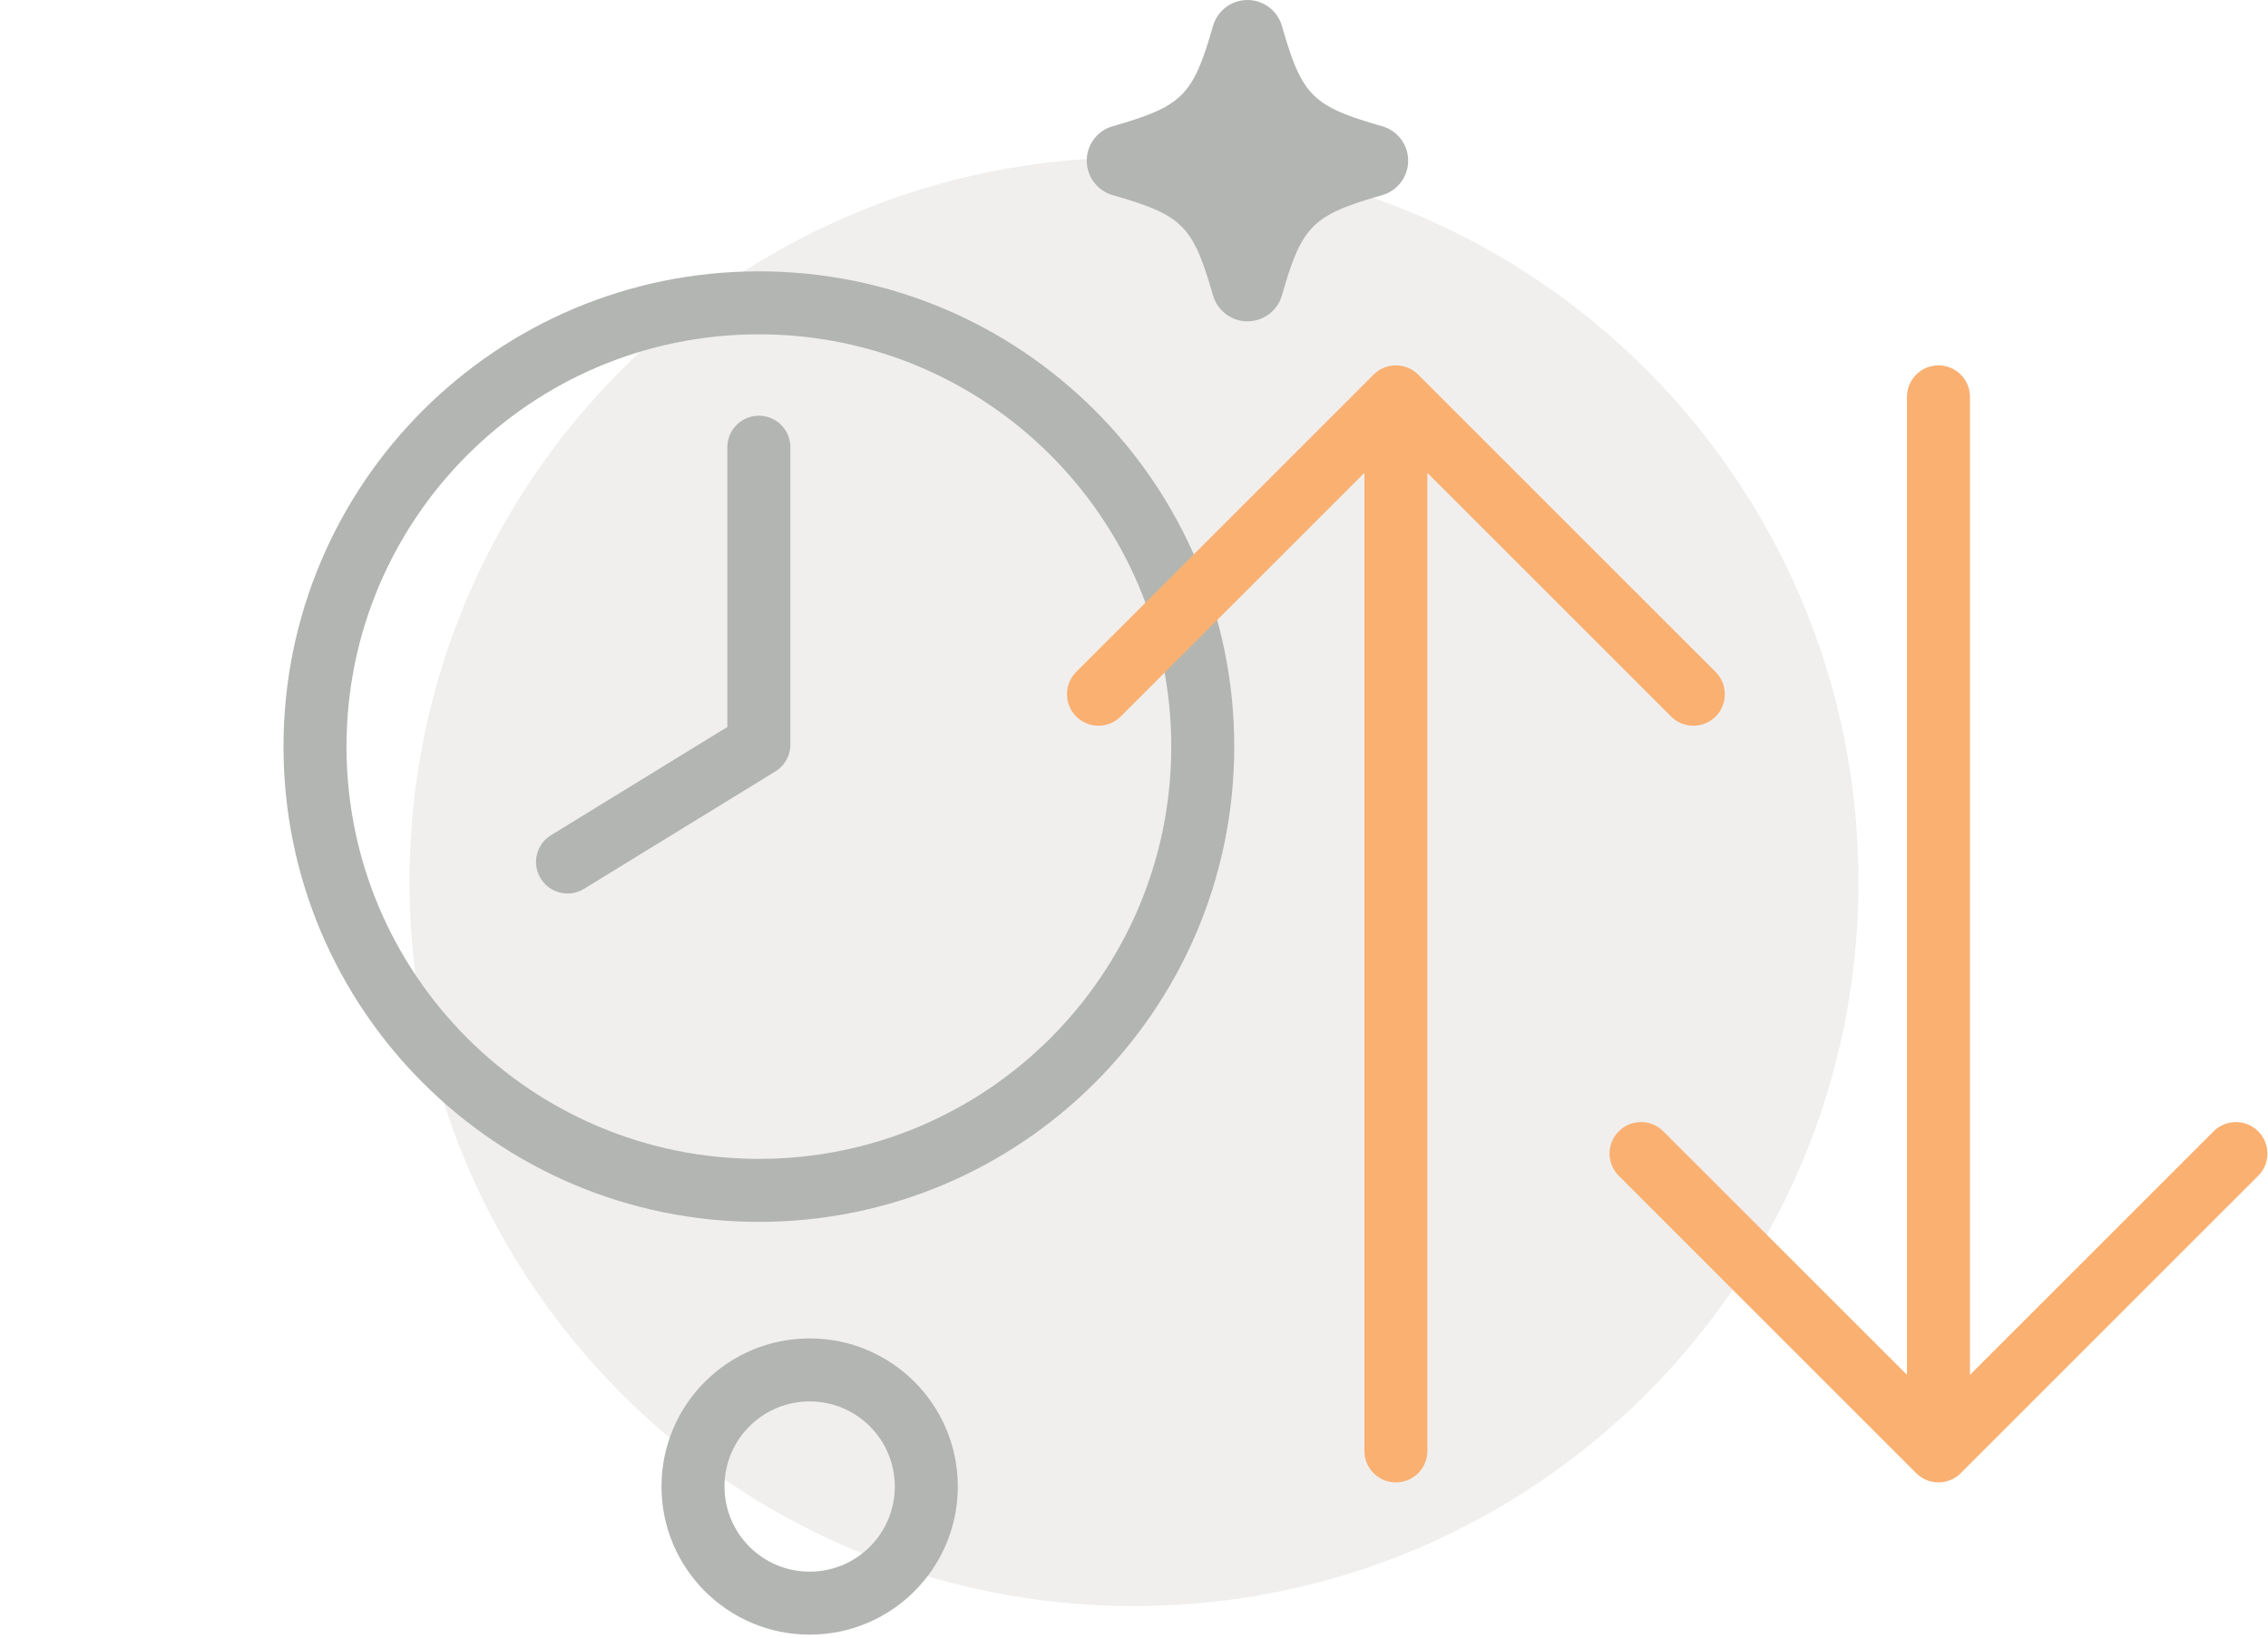
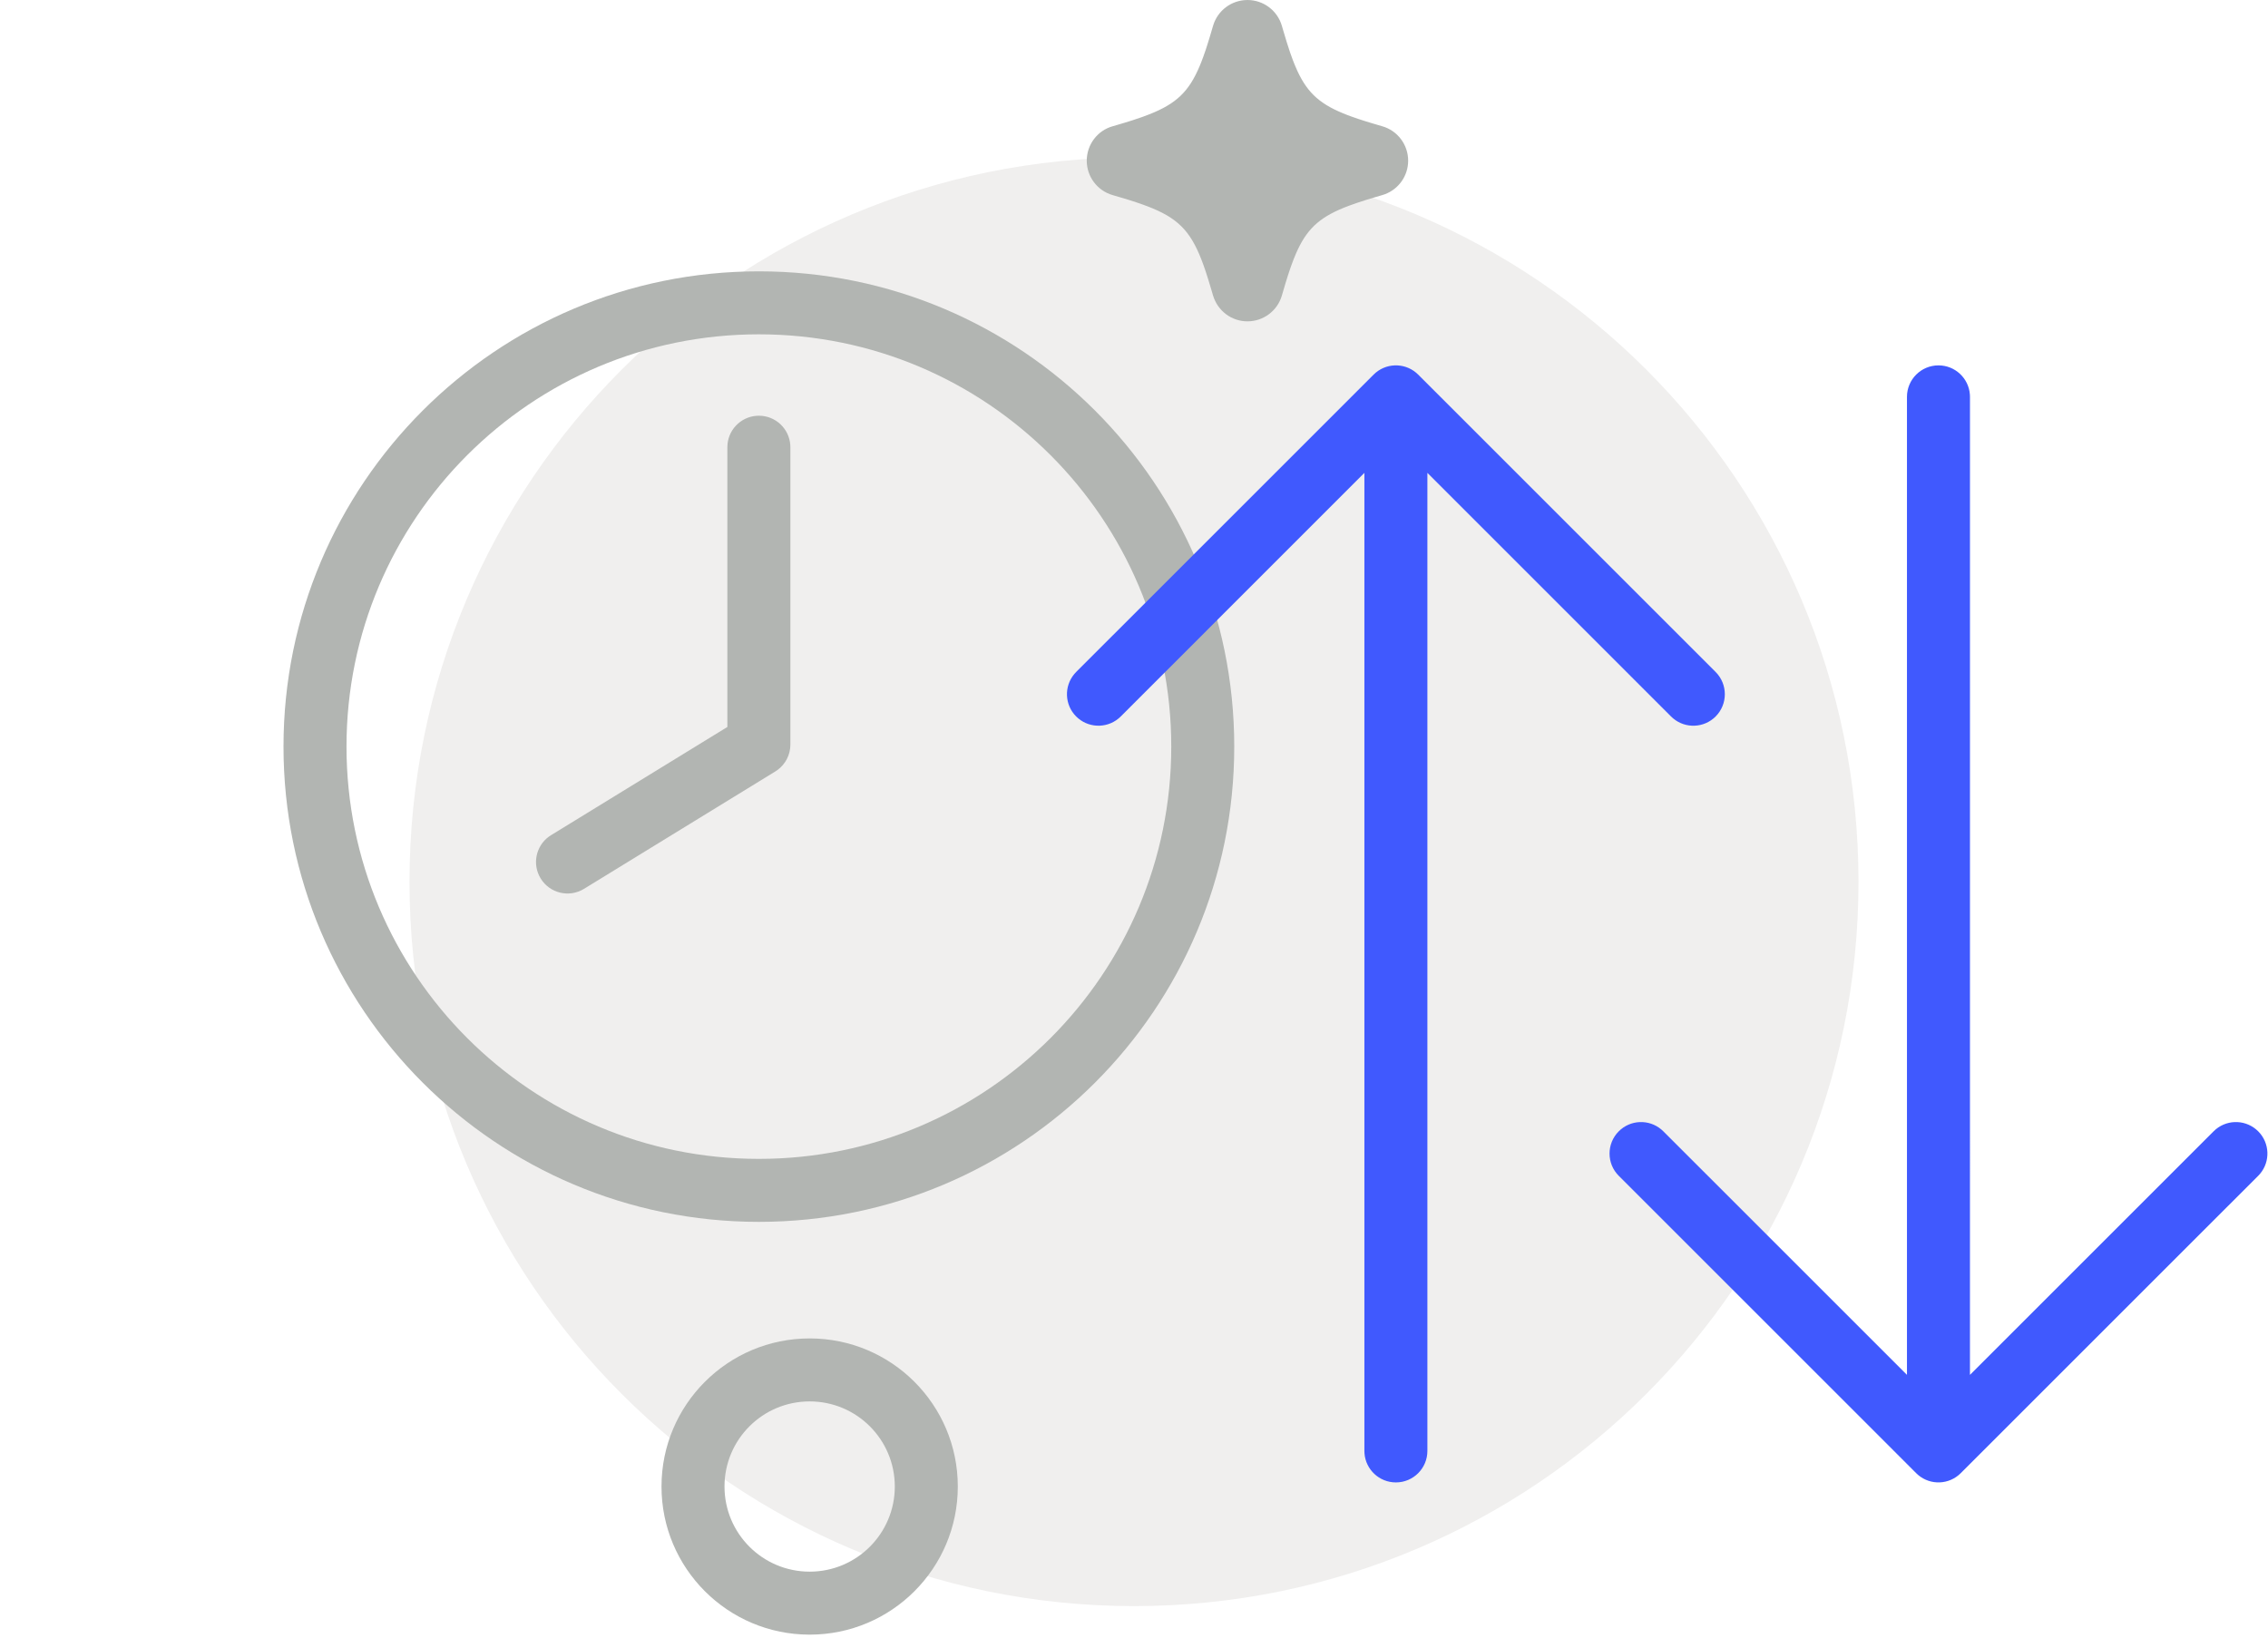
<svg xmlns="http://www.w3.org/2000/svg" width="144" height="104" viewBox="0 0 144 104">
  <g fill="none" fill-rule="evenodd">
    <g>
      <g>
        <path d="M0 104V0h144v104H0z" transform="translate(-664 -200) translate(664 200)" />
        <path fill="#F0EFEE" d="M72 10c25.405 0 46 20.595 46 46 0 25.404-20.595 46-46 46-25.404 0-46-20.596-46-46 0-25.405 20.596-46 46-46" transform="translate(-664 -200) translate(664 200)" />
        <path fill="#B2B5B2" fill-rule="nonzero" d="M51.407 85C46.212 85 42 89.21 42 94.406c0 5.194 4.212 9.406 9.407 9.406s9.406-4.211 9.406-9.406c0-5.196-4.21-9.406-9.406-9.406zm0 4c2.986 0 5.406 2.42 5.406 5.406 0 2.986-2.42 5.406-5.406 5.406-2.986 0-5.407-2.42-5.407-5.406C46 91.42 48.42 89 51.407 89z" transform="translate(-664 -200) translate(664 200)" />
        <path fill="#B2B5B2" d="M79.204 0c1.013 0 1.906.67 2.187 1.648l.08.273.229.762.186.574.037.108.149.413.075.195.076.187.154.353c.674 1.453 1.51 2.158 3.189 2.8l.258.095.428.148.462.15.498.151.535.157c.986.276 1.66 1.175 1.66 2.19 0 .96-.6 1.807-1.487 2.134l-.16.053-.536.157-.5.152-.573.187-.522.186c-1.702.64-2.551 1.338-3.23 2.775l-.1.221-.152.367-.15.398-.074.21-.149.446-.15.481-.233.791c-.281.976-1.174 1.646-2.187 1.646-1.011 0-1.896-.666-2.187-1.647l-.08-.273-.23-.763-.148-.463-.149-.43c-.712-1.978-1.462-2.856-3.205-3.59l-.233-.094-.397-.15-.43-.149-.463-.15-.5-.151-.537-.157C69.672 12.11 69 11.22 69 10.205c0-1.016.674-1.915 1.646-2.187l.274-.08.518-.154.48-.15.553-.187.104-.037.398-.15c1.705-.673 2.513-1.437 3.197-3.067l.093-.228.15-.399.149-.43.074-.229.151-.482.235-.794c.286-.964 1.17-1.63 2.182-1.63z" transform="translate(-664 -200) translate(664 200)" />
        <path fill="#B2B5B2" fill-rule="nonzero" d="M48.183 26.401c1.054 0 1.918.816 1.994 1.851l.006.15v18.885c0 .642-.308 1.242-.822 1.616l-.132.089-12.15 7.457c-.942.578-2.173.283-2.75-.658-.55-.895-.311-2.051.521-2.66l.137-.091 11.195-6.872V28.401c0-1.054.817-1.918 1.851-1.994l.15-.006z" transform="translate(-664 -200) translate(664 200)" />
        <path fill="#B2B5B2" fill-rule="nonzero" d="M48.183 17.232C31.513 17.232 18 30.746 18 47.415c0 16.67 13.513 30.183 30.182 30.183 16.669 0 30.183-13.514 30.183-30.183 0-16.67-13.514-30.183-30.183-30.183zm0 4c14.46 0 26.183 11.723 26.183 26.183 0 14.46-11.723 26.183-26.183 26.183C33.723 73.598 22 61.875 22 47.415c0-14.46 11.721-26.183 26.182-26.183z" transform="translate(-664 -200) translate(664 200)" />
-         <path fill="#FAB071" fill-rule="nonzero" d="M89.916 23.673l.127.117 18.885 18.885c.78.78.78 2.047 0 2.828-.74.74-1.916.78-2.701.117l-.128-.117-15.471-15.472v62.114c0 1.104-.895 2-2 2-1.054 0-1.918-.816-1.994-1.85l-.006-.15V30.03l-15.47 15.472c-.74.74-1.916.78-2.701.117l-.128-.117c-.74-.74-.778-1.915-.116-2.7l.116-.128L87.214 23.79c.74-.74 1.916-.779 2.702-.117zM123.078 23.204c1.054 0 1.918.816 1.994 1.851l.006.15-.001 62.11 15.472-15.47c.74-.74 1.915-.778 2.7-.116l.128.117c.74.74.779 1.915.117 2.701l-.117.127-18.886 18.884c-.74.74-1.915.78-2.701.117l-.127-.117-18.884-18.884c-.781-.78-.781-2.047 0-2.828.74-.74 1.915-.78 2.7-.117l.128.117 15.47 15.468v-62.11c0-1.104.896-2 2-2z" transform="translate(-664 -200) translate(664 200)" />
+         <path fill="#4059FE" fill-rule="nonzero" d="M89.916 23.673l.127.117 18.885 18.885c.78.78.78 2.047 0 2.828-.74.74-1.916.78-2.701.117l-.128-.117-15.471-15.472v62.114c0 1.104-.895 2-2 2-1.054 0-1.918-.816-1.994-1.85l-.006-.15V30.03l-15.47 15.472c-.74.74-1.916.78-2.701.117l-.128-.117c-.74-.74-.778-1.915-.116-2.7l.116-.128L87.214 23.79c.74-.74 1.916-.779 2.702-.117zM123.078 23.204c1.054 0 1.918.816 1.994 1.851l.006.15-.001 62.11 15.472-15.47c.74-.74 1.915-.778 2.7-.116l.128.117c.74.74.779 1.915.117 2.701l-.117.127-18.886 18.884c-.74.74-1.915.78-2.701.117l-.127-.117-18.884-18.884c-.781-.78-.781-2.047 0-2.828.74-.74 1.915-.78 2.7-.117l.128.117 15.47 15.468v-62.11c0-1.104.896-2 2-2z" transform="translate(-664 -200) translate(664 200)" />
      </g>
    </g>
  </g>
</svg>
